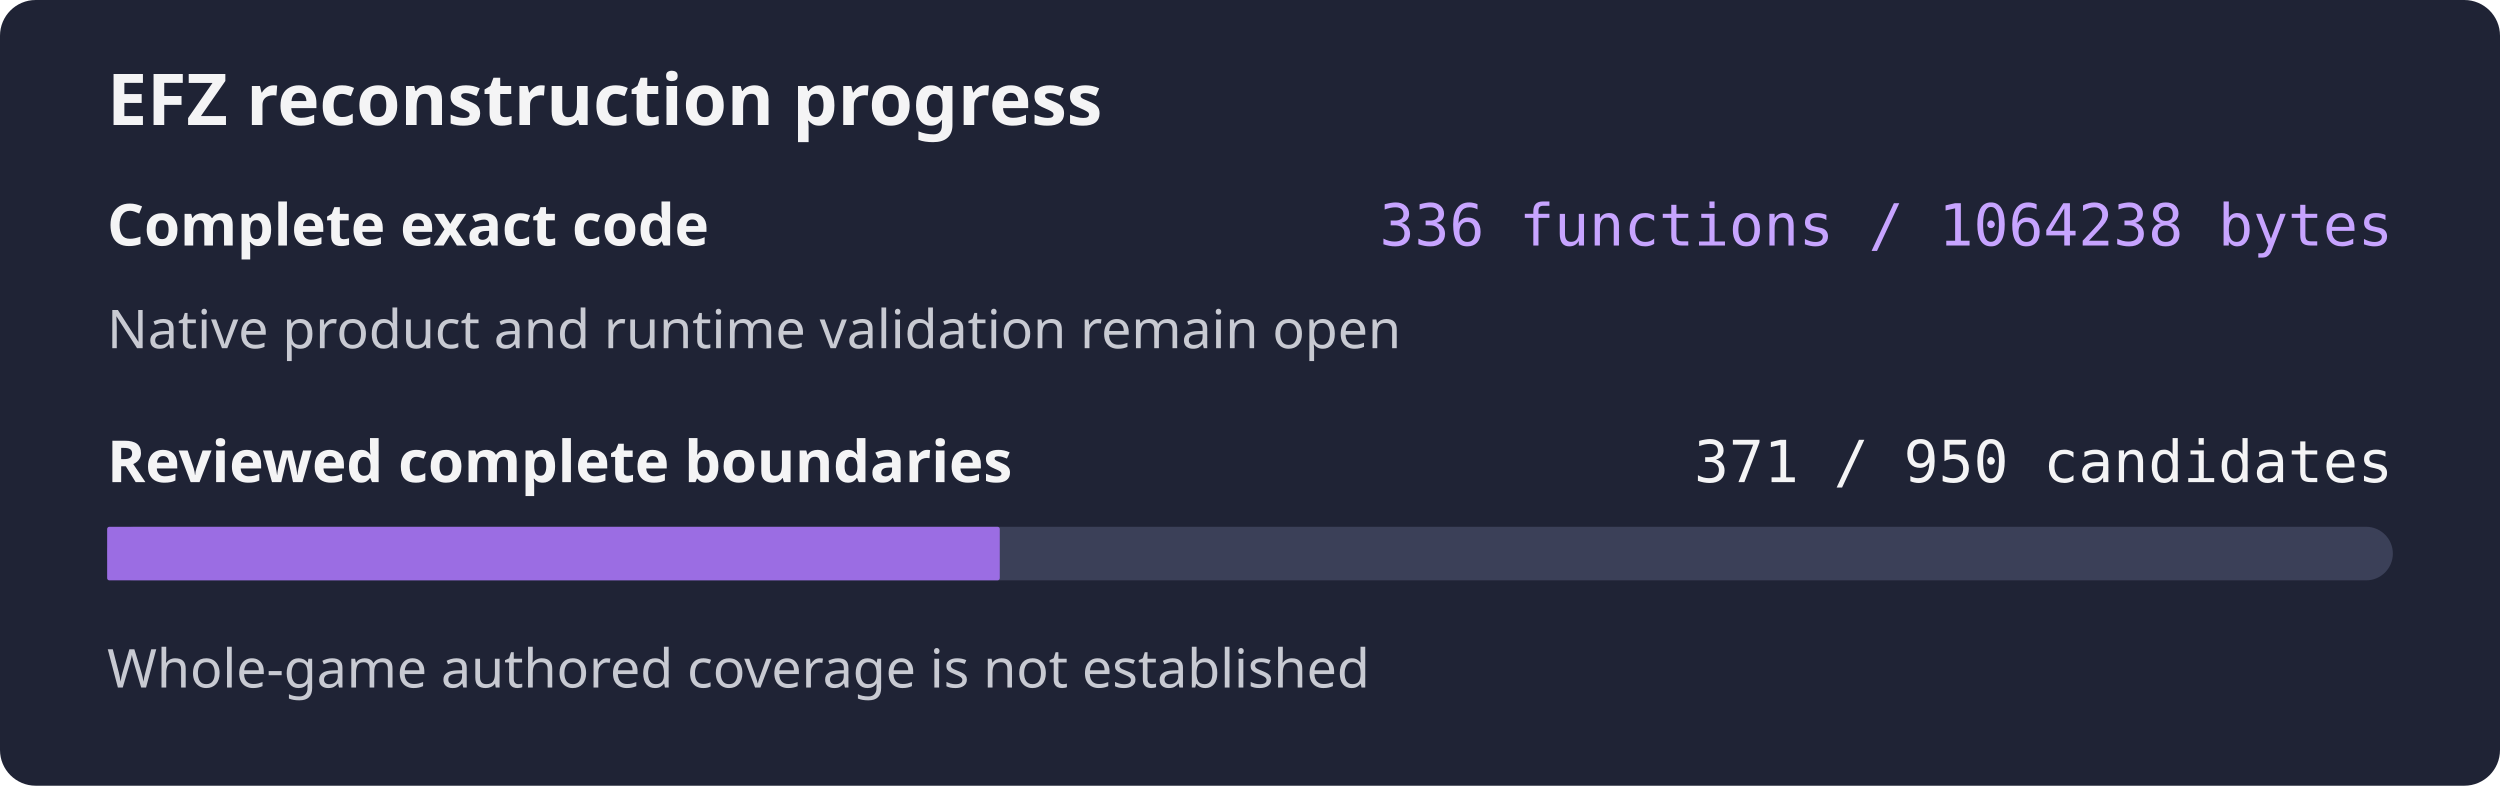
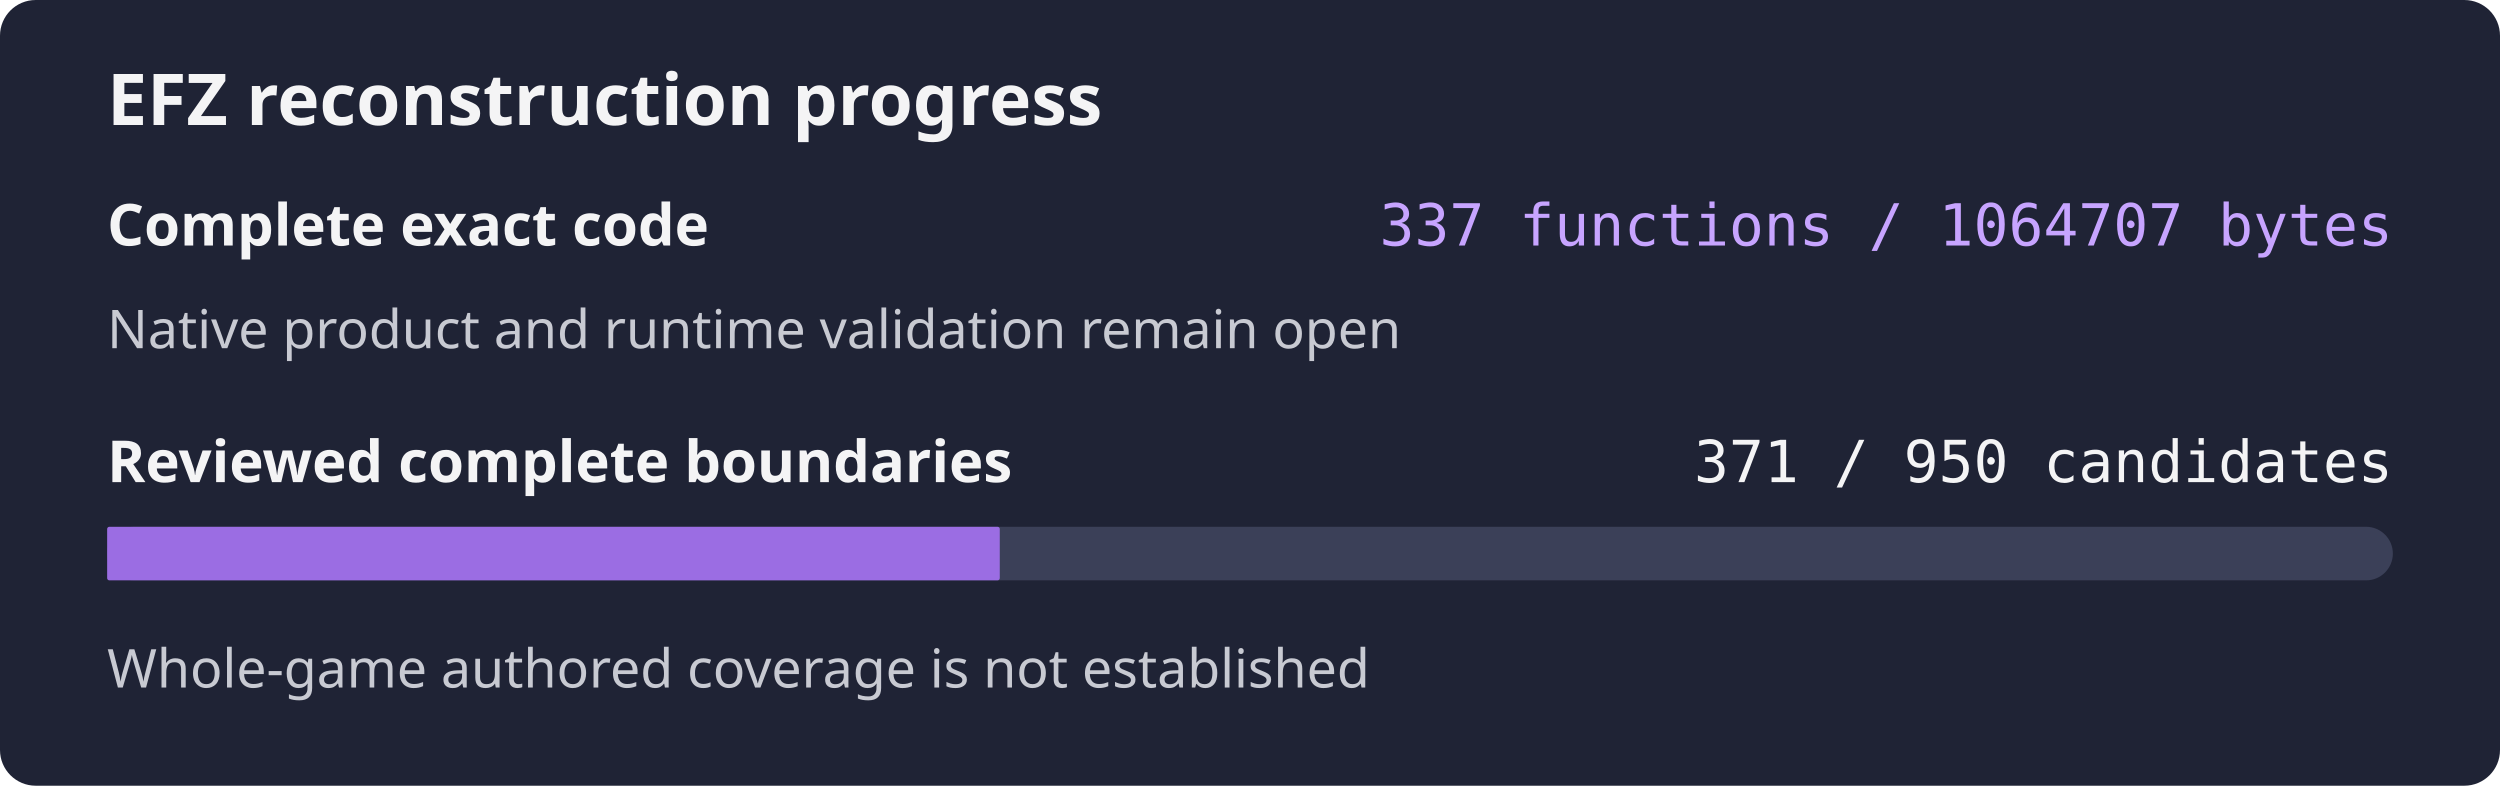
- <svg xmlns="http://www.w3.org/2000/svg" width="560" height="176" role="img" aria-label="EFZ reconstruction: 336 exact functions, 1064238 exact bytes; 371 reviewed boundaries out of 950 candidates">
+ <svg xmlns="http://www.w3.org/2000/svg" width="560" height="176" role="img" aria-label="EFZ reconstruction: 337 exact functions, 1064707 exact bytes; 371 reviewed boundaries out of 950 candidates">
  <rect width="560" height="176" rx="8" fill="#1f2335" />
  <text x="24" y="28" fill="#f4f4f5" font-family="sans-serif" font-size="16" font-weight="600">EFZ reconstruction progress</text>
  <text x="24" y="55" fill="#f4f4f5" font-family="sans-serif" font-size="13" font-weight="600">Complete exact code</text>
-   <text x="536" y="55" fill="#c7a4ff" text-anchor="end" font-family="monospace" font-size="13">336 functions / 1064238 bytes</text>
+   <text x="536" y="55" fill="#c7a4ff" text-anchor="end" font-family="monospace" font-size="13">337 functions / 1064707 bytes</text>
  <text x="24" y="78" fill="#c8cad2" font-family="sans-serif" font-size="12">Native product and runtime validation remain open</text>
  <text x="24" y="108" fill="#f4f4f5" font-family="sans-serif" font-size="13" font-weight="600">Reviewed complete boundaries</text>
  <text x="536" y="108" fill="#f4f4f5" text-anchor="end" font-family="monospace" font-size="13">371 / 950 candidates</text>
  <rect x="24" y="118" width="512" height="12" rx="6" fill="#3b4058" />
  <rect x="24" y="118" width="199.95" height="12" rx="0.5" fill="#9b6de3" />
  <text x="24" y="154" fill="#c8cad2" font-family="sans-serif" font-size="12">Whole-game authored coverage is not established</text>
</svg>
